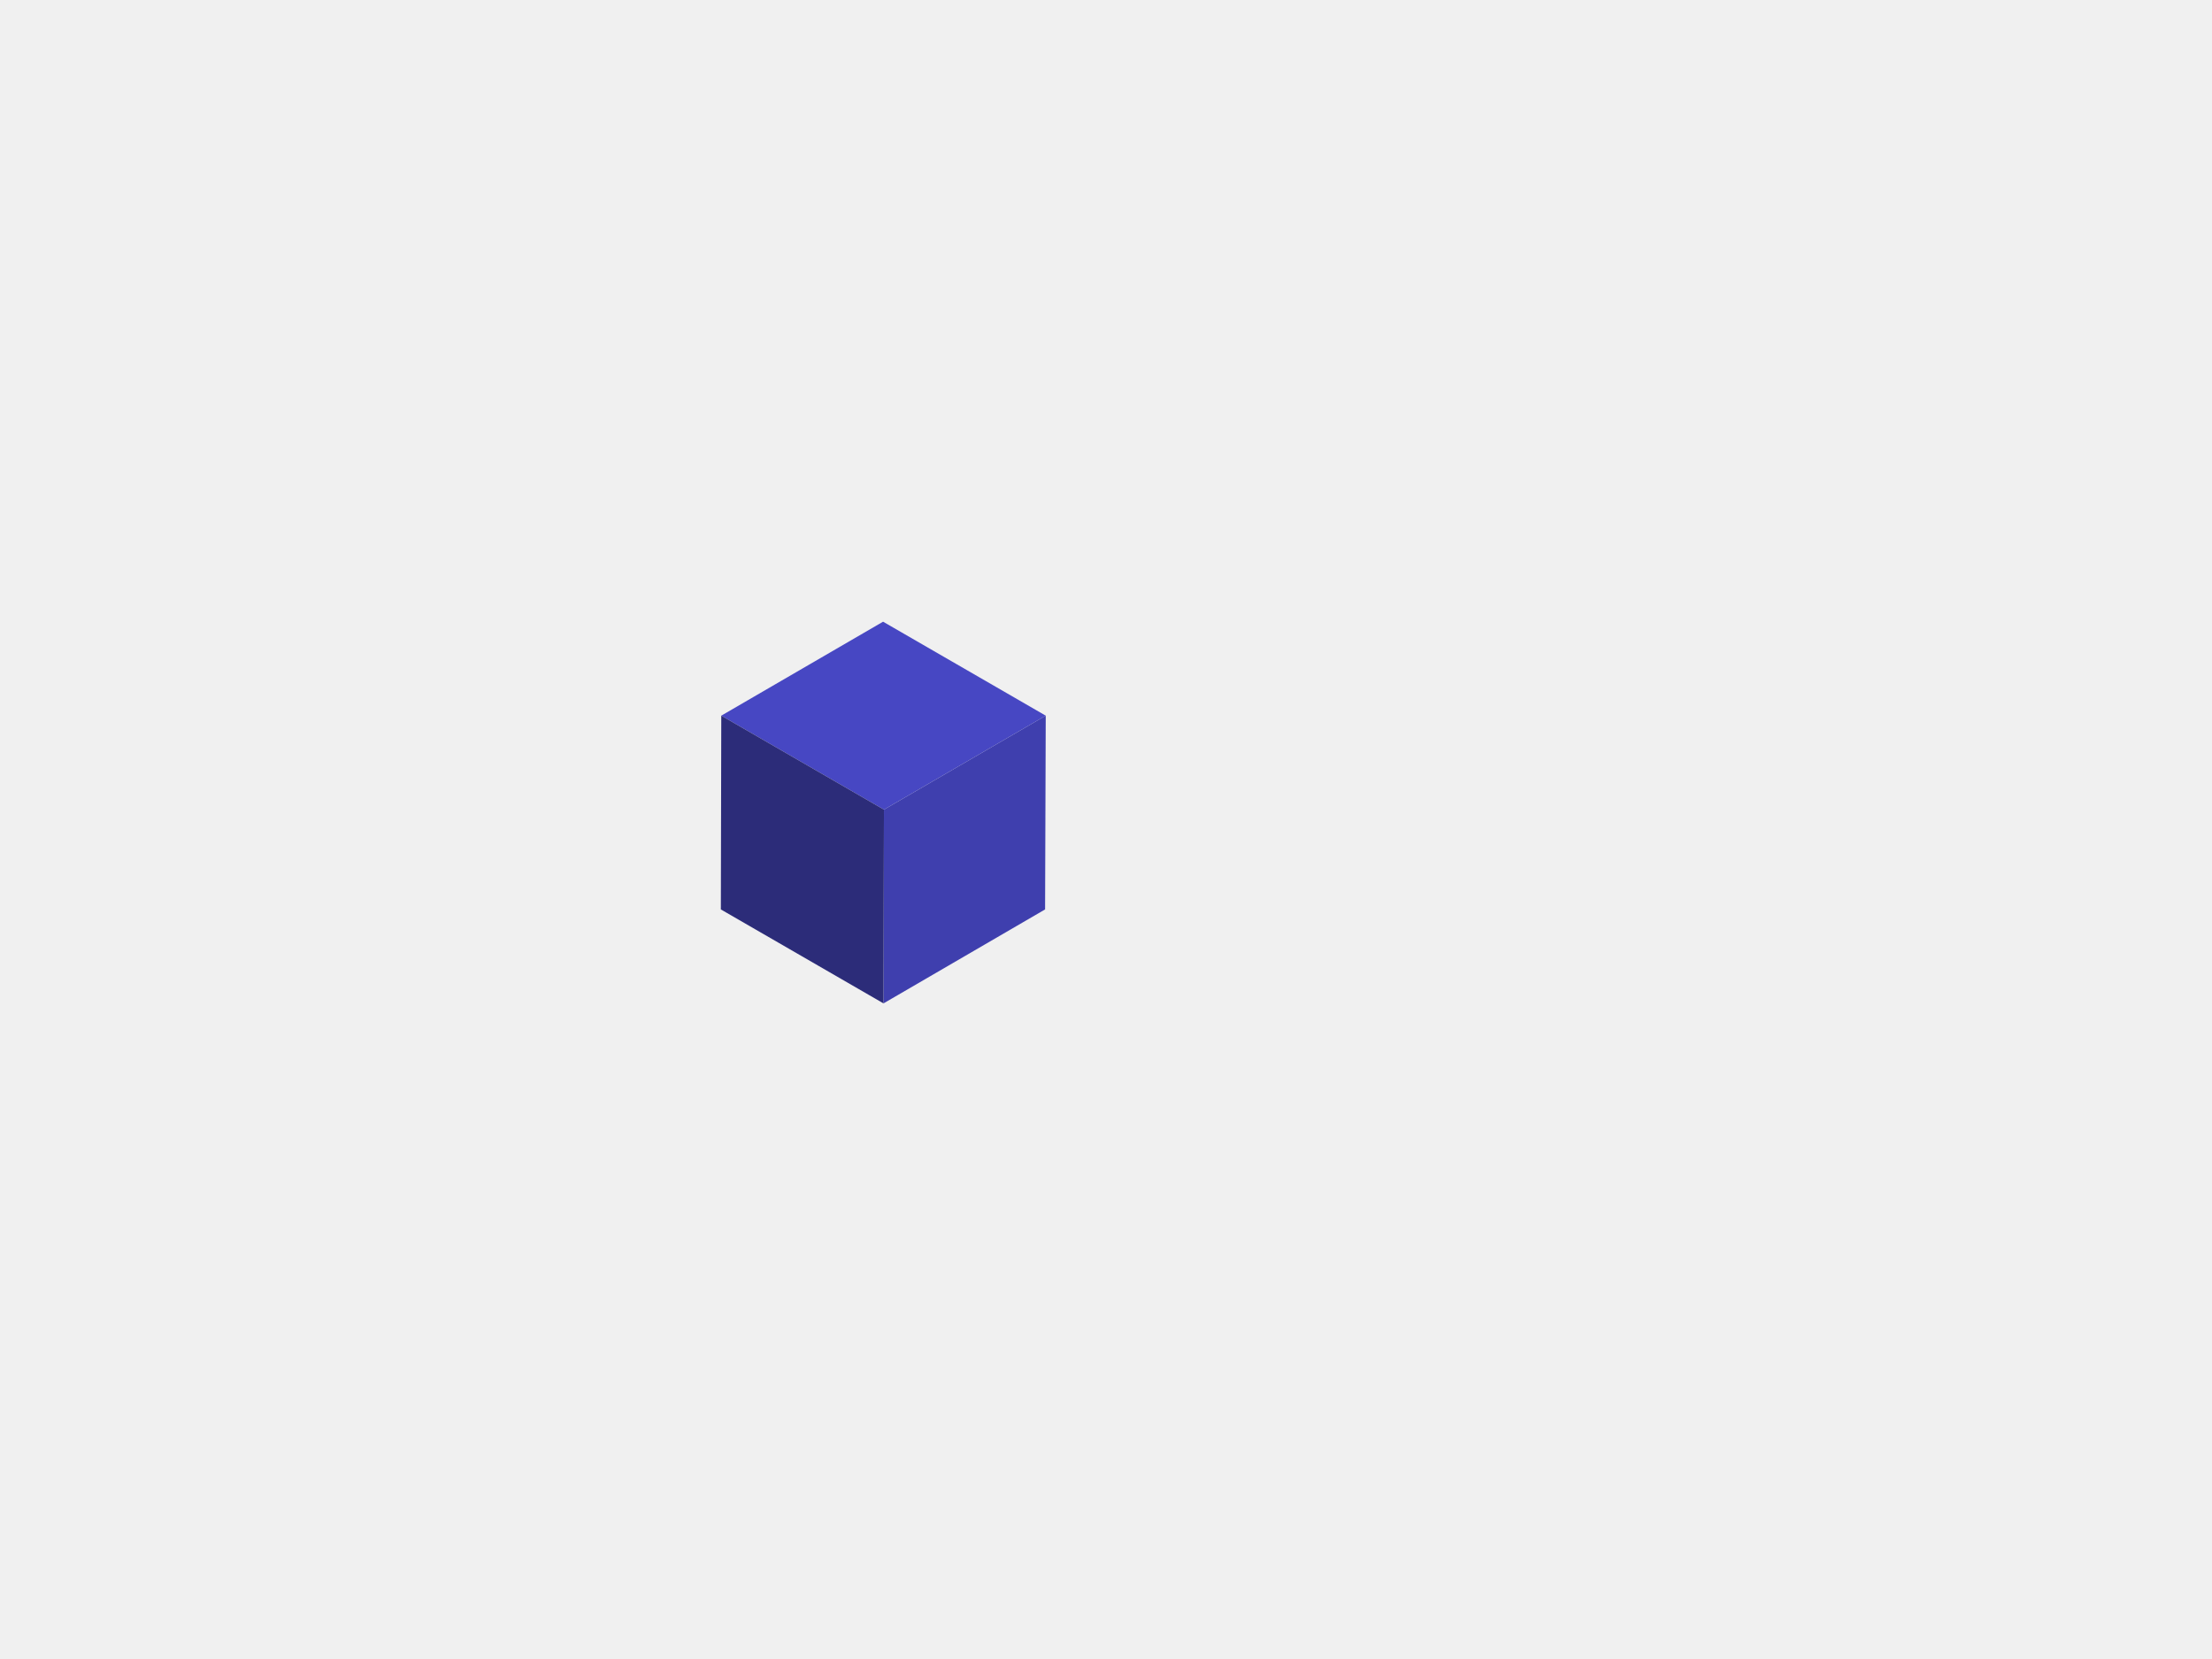
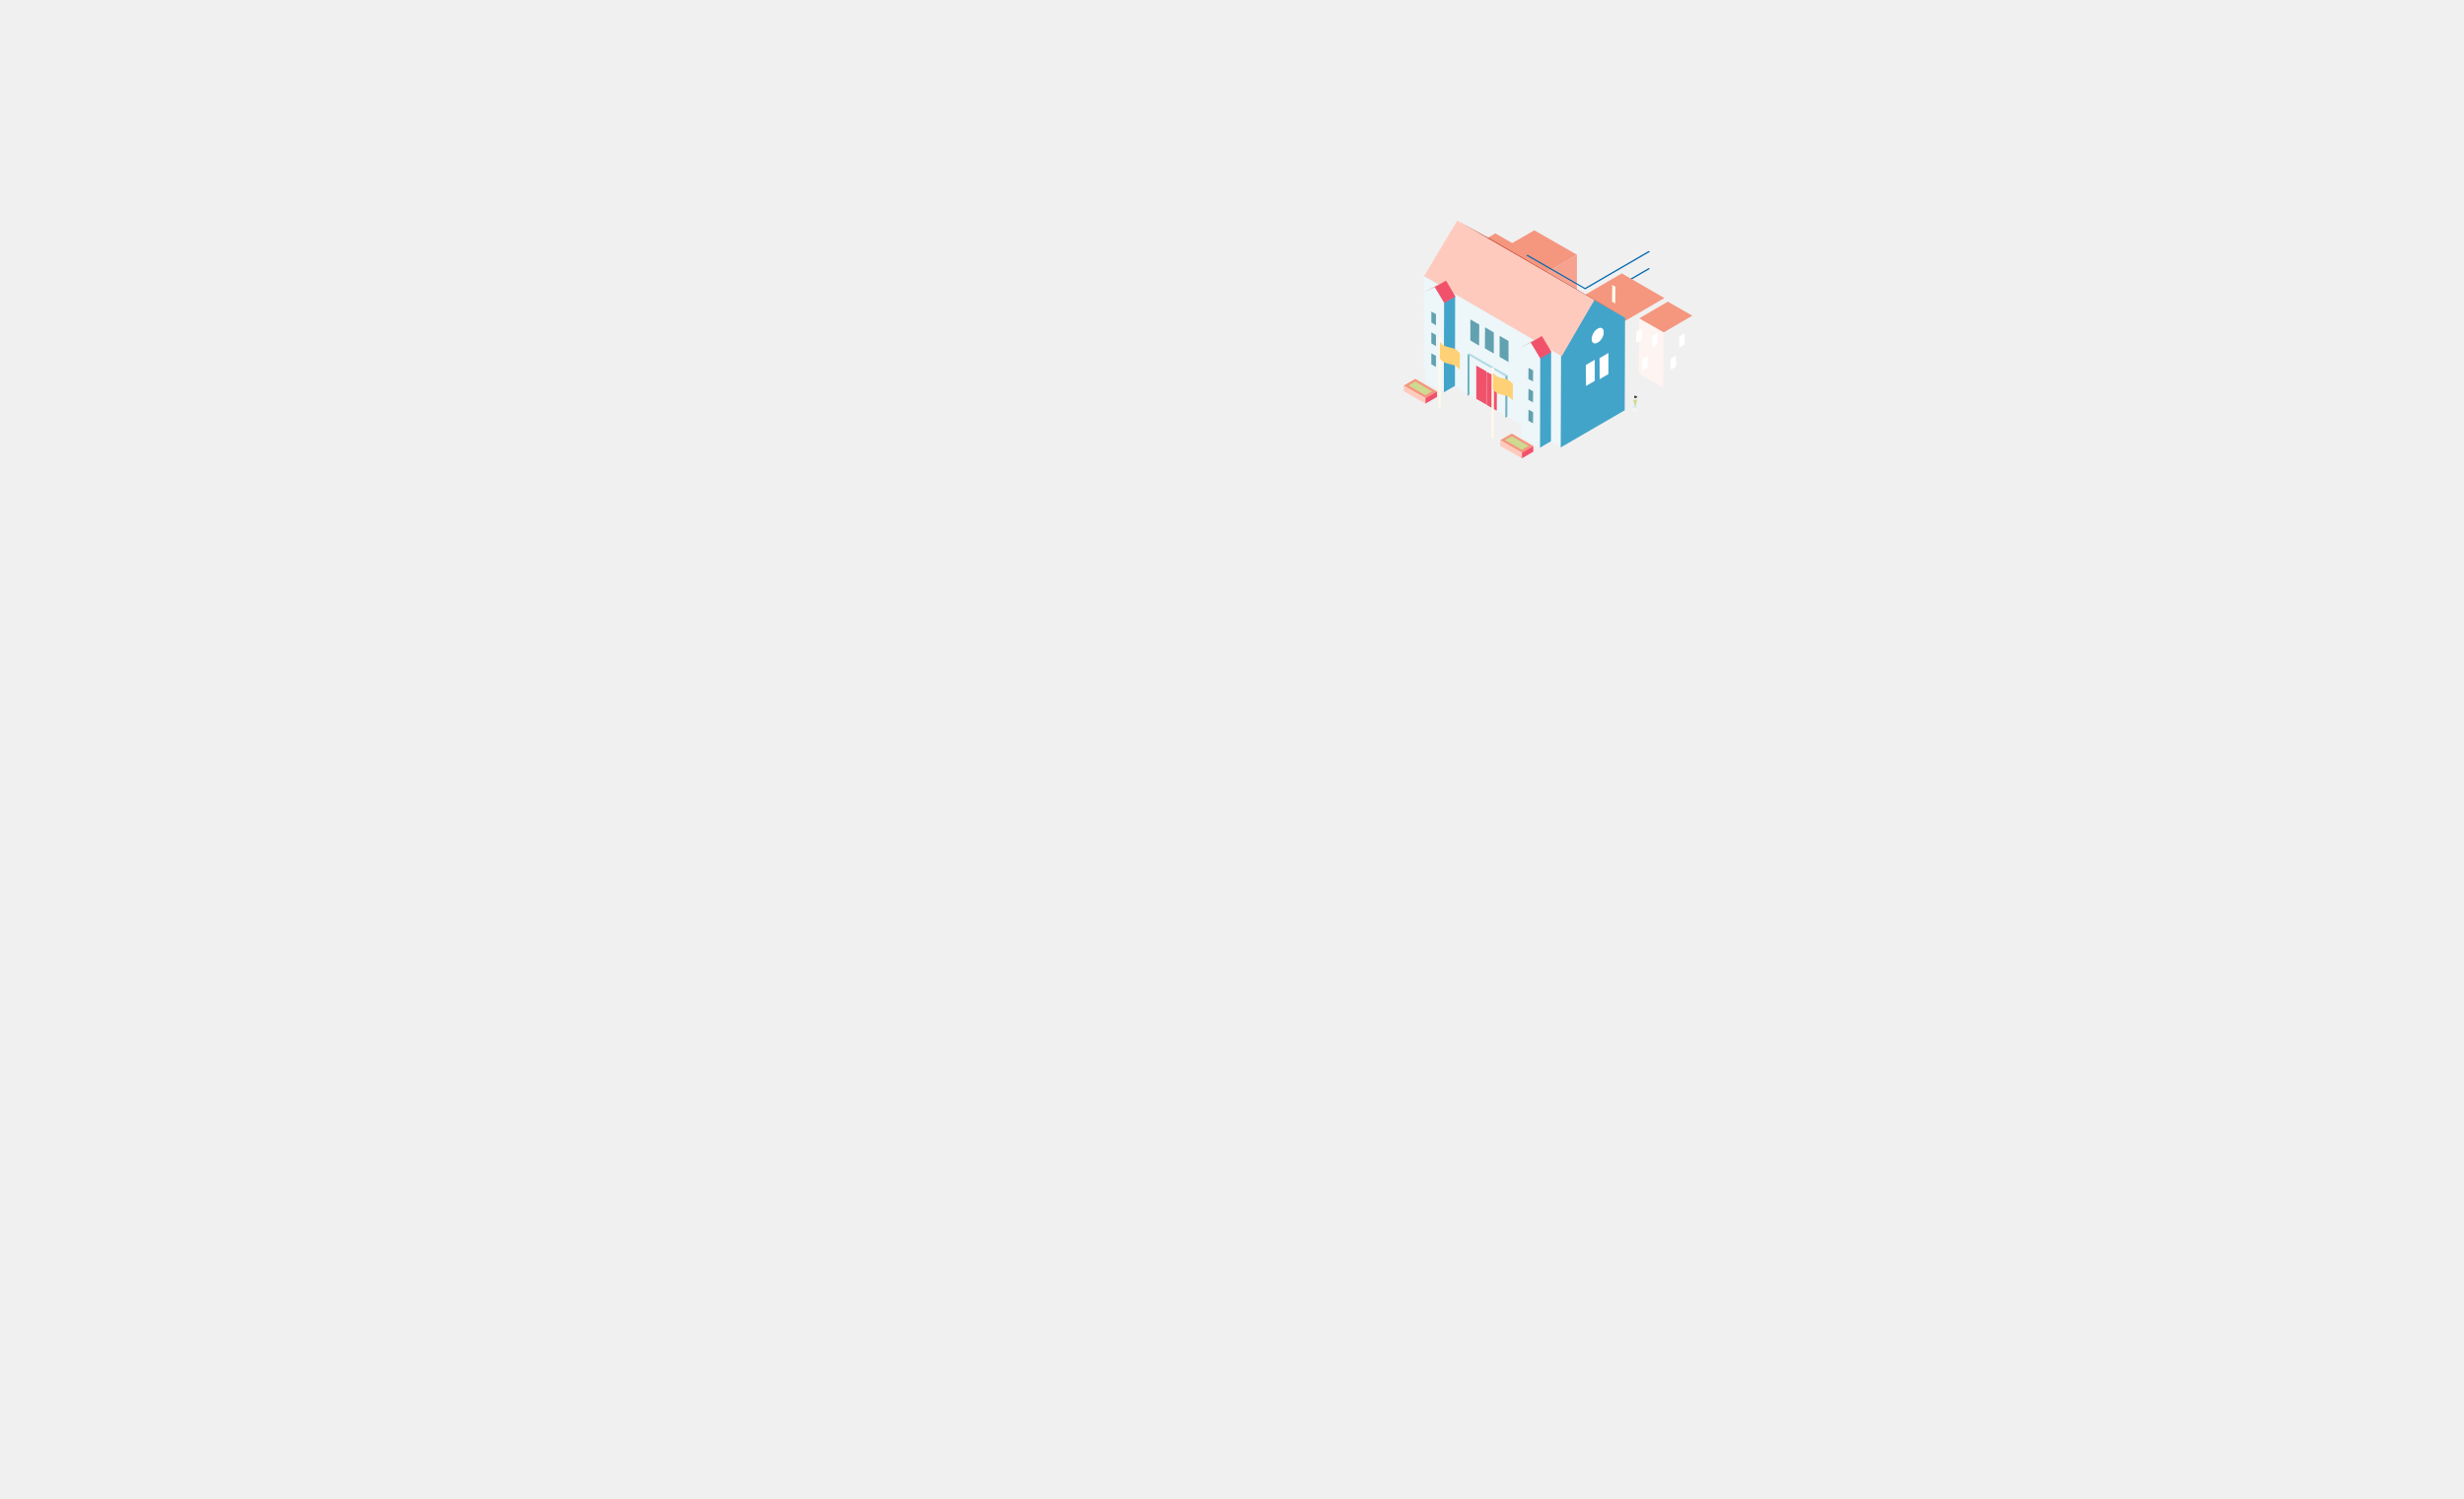
- <svg xmlns="http://www.w3.org/2000/svg" version="1.1" x="0px" y="0px" viewBox="0 0 1024 768" enable-background="new 0 0 1024 768" xml:space="preserve">
-   <g display="inline">
-     <g enable-background="new">
-       <g>
-         <polygon fill="#4747C3" points="484.1,331.3 409.2,374.8 333.9,331.3 408.8,287.8" />
-       </g>
-       <g>
-         <polygon fill="#3F3FAE" points="484.1,331.3 483.8,421 409,464.5 409.2,374.8" />
-       </g>
-       <g>
-         <polygon fill="#2C2C79" points="409.2,374.8 409,464.5 333.7,421 333.9,331.3" />
-       </g>
-     </g>
-   </g>
-   <g display="inline">
-     <g enable-background="new">
-       <defs>
-         <polygon id="SVGID_11_" enable-background="new" points="258.8,464.4 333.7,420.9 409,464.4 334.1,507.9     " />
-       </defs>
-       <clipPath id="SVGID_12_">
-         <use xlinkHref="#SVGID_11_" overflow="visible" />
-       </clipPath>
-       <g clip-path="url(#SVGID_12_)">
-         <polyline fill="#282828" points="409,464.4 333.7,420.9 258.8,464.4 334.1,507.9 409,464.4" />
-       </g>
-     </g>
-   </g>
+ <svg xmlns="http://www.w3.org/2000/svg" xmlns:xlink="http://www.w3.org/1999/xlink" version="1.1" id="Calque_1" x="0px" y="0px" viewBox="0 0 1440 875.8" enable-background="new 0 0 1440 875.8" xml:space="preserve">
+   <polygon fill="#F5967F" points="888.2,144.6 871.4,154.4 857.1,146.2 873.9,136.4 " />
+   <polygon fill="#F6A28F" points="888.2,144.6 888.1,177 871.3,186.7 871.4,154.4 " />
+   <polygon fill="#FEF4F2" points="871.4,154.4 871.3,186.7 857,178.5 857.1,146.2 " />
+   <polygon fill="#F5967F" points="921.6,148.9 898.4,162.4 873.5,148 896.7,134.6 " />
+   <polygon fill="#F6A28F" points="921.6,148.9 921.5,201.1 898.3,214.6 898.4,162.4 " />
+   <g enable-background="new    ">
+     <defs>
+       <polygon id="SVGID_302_" enable-background="new    " points="892,149.3 929.9,127.2 964.3,147.1 926.4,169.1   " />
+     </defs>
+     <clipPath id="SVGID_1_">
+       <use xlink:href="#SVGID_302_" overflow="visible" />
+     </clipPath>
+     <polyline clip-path="url(#SVGID_1_)" fill="#0066AE" points="964.3,147.1 963.5,146.7 926.3,168.3 892.7,148.9 892,149.3   926.4,169.1 964.3,147.1  " />
+   </g>
+   <g enable-background="new    ">
+     <defs>
+       <polygon id="SVGID_301_" enable-background="new    " points="892,159.3 929.9,137.2 964.3,157.1 926.4,179.1   " />
+     </defs>
+     <clipPath id="SVGID_2_">
+       <use xlink:href="#SVGID_301_" overflow="visible" />
+     </clipPath>
+     <polyline clip-path="url(#SVGID_2_)" fill="#0066AE" points="964.3,157.1 963.5,156.7 926.3,178.3 892.7,158.8 892,159.3   926.4,179.1 964.3,157.1  " />
+   </g>
+   <polygon fill="#F5967F" points="989,184.5 972.2,194.3 957.9,186.1 974.7,176.3 " />
+   <polygon fill="#FEF4F2" points="972.2,194.3 972.1,226.6 957.8,218.4 957.9,186.1 " />
+   <polygon fill="#F5967F" points="972.7,174.2 949.5,187.7 924.6,173.3 947.8,159.8 " />
+   <polygon fill="#FFF9EA" points="944.1,167.6 944,177.4 942.1,176.3 942.2,166.5 " />
+   <g enable-background="new    ">
+     <defs>
+       <polygon id="SVGID_300_" enable-background="new    " points="956.3,200.5 956.3,194 959.4,192.2 959.4,198.7   " />
+     </defs>
+     <clipPath id="SVGID_3_">
+       <use xlink:href="#SVGID_300_" overflow="visible" />
+     </clipPath>
+     <polyline clip-path="url(#SVGID_3_)" fill="#FFFFFF" points="959.4,192.2 956.3,194 956.3,200.5 959.4,198.7 959.4,192.2  " />
+   </g>
+   <g enable-background="new    ">
+     <defs>
+       <polygon id="SVGID_299_" enable-background="new    " points="965.6,202.9 965.5,196.4 968.7,194.6 968.7,201.1   " />
+     </defs>
+     <clipPath id="SVGID_4_">
+       <use xlink:href="#SVGID_299_" overflow="visible" />
+     </clipPath>
+     <polyline clip-path="url(#SVGID_4_)" fill="#FFFFFF" points="968.7,194.6 965.5,196.4 965.6,202.9 968.7,201.1 968.7,194.6  " />
+   </g>
+   <g enable-background="new    ">
+     <defs>
+       <polygon id="SVGID_298_" enable-background="new    " points="959.7,216.6 959.7,210.1 962.8,208.2 962.9,214.8   " />
+     </defs>
+     <clipPath id="SVGID_5_">
+       <use xlink:href="#SVGID_298_" overflow="visible" />
+     </clipPath>
+     <polyline clip-path="url(#SVGID_5_)" fill="#FFFFFF" points="962.8,208.2 959.7,210.1 959.7,216.6 962.9,214.8 962.8,208.2  " />
+   </g>
+   <g enable-background="new    ">
+     <defs>
+       <polygon id="SVGID_297_" enable-background="new    " points="981.4,203.1 981.4,196.6 984.5,194.8 984.5,201.3   " />
+     </defs>
+     <clipPath id="SVGID_6_">
+       <use xlink:href="#SVGID_297_" overflow="visible" />
+     </clipPath>
+     <polyline clip-path="url(#SVGID_6_)" fill="#FFFFFF" points="984.5,194.8 981.4,196.6 981.4,203.1 984.5,201.3 984.5,194.8  " />
+   </g>
+   <g enable-background="new    ">
+     <defs>
+       <polygon id="SVGID_296_" enable-background="new    " points="976.4,216.1 976.4,209.6 979.5,207.8 979.5,214.3   " />
+     </defs>
+     <clipPath id="SVGID_7_">
+       <use xlink:href="#SVGID_296_" overflow="visible" />
+     </clipPath>
+     <polyline clip-path="url(#SVGID_7_)" fill="#FFFFFF" points="979.5,207.8 976.4,209.6 976.4,216.1 979.5,214.3 979.5,207.8  " />
+   </g>
+   <polygon fill="#EDF6F9" points="912.3,207.5 912.1,261.5 832.1,215.3 832.3,161.3 " />
+   <polygon fill="#B6DCE8" points="832.3,161.3 869.7,139.5 949.7,185.7 912.3,207.5 " />
+   <polygon fill="#43A4C9" points="949.7,185.7 931.7,175.4 912.3,207.5 912.1,261.5 949.5,239.8 949.7,185.7 " />
+   <polygon fill="#C1432F" points="931.7,175.4 851.6,129 870.6,139.4 950.7,186.2 " />
+   <polygon fill="#FFCABE" points="912.7,208.2 832.3,161.3 851.6,129 931.7,175.4 " />
+   <polygon fill="#43A4C9" points="900,209.2 906.5,205.5 906.4,257.9 899.9,261.7 " />
+   <polygon fill="#B6DCE8" points="889.2,203 895.7,199.2 906.5,205.5 900,209.2 " />
+   <polygon fill="#43A4C9" points="843.9,176.8 850.4,173.1 850.3,225.5 843.8,229.3 " />
+   <polygon fill="#B6DCE8" points="833.1,170.6 839.6,166.8 850.4,173.1 843.9,176.8 " />
+   <polygon fill="#F4A395" points="888.7,203.2 895.7,199.2 901.1,196.4 894.6,200.2 " />
+   <polygon fill="#EDF6F9" points="900,209.3 900,209.2 900,209.2 900,209.2 894.6,200.2 889.2,203 889.2,203 889,255.4 899.9,261.7  900,209.2 " />
+   <polygon fill="#F1526B" points="894.6,200.2 901.1,196.4 906.7,205.7 900.2,209.5 " />
+   <polygon fill="#F4A395" points="832.8,170.7 839.6,166.8 845.1,164 838.4,168 " />
+   <polygon fill="#EDF6F9" points="838.5,167.8 833.1,170.6 832.9,223 843.8,229.3 843.9,176.8 " />
+   <polygon fill="#F1526B" points="838.5,167.8 845.1,164 850.6,173.3 844.1,177.1 " />
+   <g>
+     <defs>
+       <polygon id="SVGID_295_" points="862.8,233 862.8,213.8 868.6,217.1 868.5,236.3   " />
+     </defs>
+     <use xlink:href="#SVGID_295_" overflow="visible" fill="#F1526B" />
+     <clipPath id="SVGID_8_">
+       <use xlink:href="#SVGID_295_" overflow="visible" />
+     </clipPath>
+     <polyline clip-path="url(#SVGID_8_)" fill="#F1526B" points="868.6,217.1 862.8,213.8 862.8,233 868.5,236.3 868.6,217.1  " />
+   </g>
+   <g>
+     <defs>
+       <polygon id="SVGID_294_" points="868.9,236.6 868.9,217.4 874.7,220.7 874.6,239.9   " />
+     </defs>
+     <use xlink:href="#SVGID_294_" overflow="visible" fill="#F1526B" />
+     <clipPath id="SVGID_9_">
+       <use xlink:href="#SVGID_294_" overflow="visible" />
+     </clipPath>
+     <polyline clip-path="url(#SVGID_9_)" fill="#F1526B" points="874.7,220.7 868.9,217.4 868.9,236.6 874.6,239.9 874.7,220.7  " />
+   </g>
+   <polygon fill="#6FB1C1" points="857.6,231.4 857.7,207.2 858.8,206.5 858.8,230.7 " />
+   <polygon fill="#6FB1C1" points="879.8,220 881,219.3 880.9,243.5 879.7,244.2 " />
+   <polygon fill="#B0DAE6" points="857.7,207.2 858.8,206.5 881,219.3 879.8,220 " />
+   <g enable-background="new    ">
+     <defs>
+       <polygon id="SVGID_293_" enable-background="new    " points="893.2,221.5 893.3,215 896,216.5 895.9,223   " />
+     </defs>
+     <clipPath id="SVGID_10_">
+       <use xlink:href="#SVGID_293_" overflow="visible" />
+     </clipPath>
+     <polyline clip-path="url(#SVGID_10_)" fill="#62A1AF" points="896,216.5 893.3,215 893.2,221.5 895.9,223 896,216.5  " />
+   </g>
+   <g enable-background="new    ">
+     <defs>
+       <polygon id="SVGID_292_" enable-background="new    " points="893.2,233.7 893.3,227.2 896,228.7 895.9,235.2   " />
+     </defs>
+     <clipPath id="SVGID_11_">
+       <use xlink:href="#SVGID_292_" overflow="visible" />
+     </clipPath>
+     <polyline clip-path="url(#SVGID_11_)" fill="#62A1AF" points="896,228.7 893.3,227.2 893.2,233.7 895.9,235.2 896,228.7  " />
+   </g>
+   <g enable-background="new    ">
+     <defs>
+       <polygon id="SVGID_291_" enable-background="new    " points="893.2,245.9 893.3,239.4 896,240.9 895.9,247.4   " />
+     </defs>
+     <clipPath id="SVGID_12_">
+       <use xlink:href="#SVGID_291_" overflow="visible" />
+     </clipPath>
+     <polyline clip-path="url(#SVGID_12_)" fill="#62A1AF" points="896,240.9 893.3,239.4 893.2,245.9 895.9,247.4 896,240.9  " />
+   </g>
+   <g enable-background="new    ">
+     <defs>
+       <polygon id="SVGID_290_" enable-background="new    " points="836.5,188.5 836.5,182.1 839.2,183.6 839.2,190.1   " />
+     </defs>
+     <clipPath id="SVGID_13_">
+       <use xlink:href="#SVGID_290_" overflow="visible" />
+     </clipPath>
+     <polyline clip-path="url(#SVGID_13_)" fill="#62A1AF" points="839.2,183.6 836.5,182.1 836.5,188.5 839.2,190.1 839.2,183.6  " />
+   </g>
+   <g enable-background="new    ">
+     <defs>
+       <polygon id="SVGID_289_" enable-background="new    " points="836.5,200.7 836.5,194.2 839.2,195.8 839.2,202.3   " />
+     </defs>
+     <clipPath id="SVGID_14_">
+       <use xlink:href="#SVGID_289_" overflow="visible" />
+     </clipPath>
+     <polyline clip-path="url(#SVGID_14_)" fill="#62A1AF" points="839.2,195.8 836.5,194.2 836.5,200.7 839.2,202.3 839.2,195.8  " />
+   </g>
+   <g enable-background="new    ">
+     <defs>
+       <polygon id="SVGID_288_" enable-background="new    " points="836.5,212.9 836.5,206.5 839.2,208 839.2,214.5   " />
+     </defs>
+     <clipPath id="SVGID_15_">
+       <use xlink:href="#SVGID_288_" overflow="visible" />
+     </clipPath>
+     <polyline clip-path="url(#SVGID_15_)" fill="#62A1AF" points="839.2,208 836.5,206.5 836.5,212.9 839.2,214.5 839.2,208  " />
+   </g>
+   <g enable-background="new    ">
+     <defs>
+       <polygon id="SVGID_287_" enable-background="new    " points="867.8,203.6 867.9,191.3 873,194.3 873,206.6   " />
+     </defs>
+     <clipPath id="SVGID_16_">
+       <use xlink:href="#SVGID_287_" overflow="visible" />
+     </clipPath>
+     <polyline clip-path="url(#SVGID_16_)" fill="#62A1AF" points="873,194.3 867.9,191.3 867.8,203.6 873,206.6 873,194.3  " />
+   </g>
+   <g enable-background="new    ">
+     <defs>
+       <polygon id="SVGID_286_" enable-background="new    " points="876.4,208.6 876.4,196.3 881.6,199.3 881.6,211.6   " />
+     </defs>
+     <clipPath id="SVGID_17_">
+       <use xlink:href="#SVGID_286_" overflow="visible" />
+     </clipPath>
+     <polyline clip-path="url(#SVGID_17_)" fill="#62A1AF" points="881.6,199.3 876.4,196.3 876.4,208.6 881.6,211.6 881.6,199.3  " />
+   </g>
+   <g enable-background="new    ">
+     <defs>
+       <polygon id="SVGID_285_" enable-background="new    " points="859.3,199 859.3,186.7 864.5,189.7 864.4,202   " />
+     </defs>
+     <clipPath id="SVGID_18_">
+       <use xlink:href="#SVGID_285_" overflow="visible" />
+     </clipPath>
+     <polyline clip-path="url(#SVGID_18_)" fill="#62A1AF" points="864.5,189.7 859.3,186.7 859.3,199 864.4,202 864.5,189.7  " />
+   </g>
+   <g enable-background="new    ">
+     <defs>
+       <polygon id="SVGID_284_" enable-background="new    " points="926.9,225.6 926.8,213.3 932,210.3 932,222.6   " />
+     </defs>
+     <clipPath id="SVGID_19_">
+       <use xlink:href="#SVGID_284_" overflow="visible" />
+     </clipPath>
+     <polyline clip-path="url(#SVGID_19_)" fill="#FFFFFF" points="932,210.3 926.8,213.3 926.9,225.6 932,222.6 932,210.3  " />
+   </g>
+   <g enable-background="new    ">
+     <defs>
+       <polygon id="SVGID_283_" enable-background="new    " points="934.9,221.6 934.8,209.3 940,206.3 940,218.6   " />
+     </defs>
+     <clipPath id="SVGID_20_">
+       <use xlink:href="#SVGID_283_" overflow="visible" />
+     </clipPath>
+     <polyline clip-path="url(#SVGID_20_)" fill="#FFFFFF" points="940,206.3 934.8,209.3 934.9,221.6 940,218.6 940,206.3  " />
+   </g>
+   <g enable-background="new    ">
+     <defs>
+       <polygon id="SVGID_282_" enable-background="new    " points="930.1,202.3 930.1,194.1 937.2,190 937.2,198.2   " />
+     </defs>
+     <clipPath id="SVGID_21_">
+       <use xlink:href="#SVGID_282_" overflow="visible" />
+     </clipPath>
+     <path clip-path="url(#SVGID_21_)" fill="#FFFFFF" d="M933.7,192.1c-2,1.1-3.5,3.9-3.5,6.1c0,2.3,1.6,3.2,3.6,2   c2-1.1,3.5-3.9,3.5-6.1C937.2,191.8,935.6,190.9,933.7,192.1" />
+   </g>
+   <path fill="#FFF9EA" d="M873.1,215l-0.1,40.8c0,0.1-0.1,0.2-0.2,0.3c-0.3,0.2-0.7,0.2-1,0c-0.1-0.1-0.2-0.2-0.2-0.3l0.1-40.8  c0,0.1,0.1,0.2,0.2,0.3c0.3,0.2,0.7,0.2,1,0C873,215.3,873.1,215.2,873.1,215z" />
+   <path fill="#FFF9EA" d="M872.9,214.8c0.3,0.2,0.3,0.4,0,0.6c-0.3,0.2-0.7,0.2-1,0c-0.3-0.2-0.3-0.4,0-0.6  C872.2,214.6,872.6,214.6,872.9,214.8z" />
+   <g enable-background="new    ">
+     <defs>
+       <polygon id="SVGID_281_" enable-background="new    " points="872.5,228.3 872.5,216.9 884.2,223.7 884.1,235.1   " />
+     </defs>
+     <clipPath id="SVGID_22_">
+       <use xlink:href="#SVGID_281_" overflow="visible" />
+     </clipPath>
+     <path clip-path="url(#SVGID_22_)" fill="#FFD176" d="M881.7,222.2c-1.1-0.6-2.2-0.9-3.4-1.1c-1.1-0.2-2.2-0.4-3.4-1.1   c-0.8-0.5-1.6-1.2-2.5-2.3c0,3.2,0,6.5,0,9.7c0.8,1.1,1.6,1.8,2.5,2.3c1.1,0.6,2.2,0.9,3.4,1.1c1.1,0.2,2.2,0.5,3.4,1.1   c0.8,0.5,1.6,1.2,2.5,2.3c0-3.2,0-6.5,0-9.7C883.3,223.4,882.5,222.7,881.7,222.2" />
+   </g>
+   <path fill="#FFF9EA" d="M842.1,197l-0.1,40.8c0,0.1-0.1,0.2-0.2,0.3c-0.3,0.2-0.7,0.2-1,0c-0.1-0.1-0.2-0.2-0.2-0.3l0.1-40.8  c0,0.1,0.1,0.2,0.2,0.3c0.3,0.2,0.7,0.2,1,0C842,197.3,842.1,197.2,842.1,197z" />
+   <path fill="#FFF9EA" d="M841.9,196.8c0.3,0.2,0.3,0.4,0,0.6c-0.3,0.2-0.7,0.2-1,0c-0.3-0.2-0.3-0.4,0-0.6  C841.2,196.6,841.6,196.6,841.9,196.8z" />
+   <g enable-background="new    ">
+     <defs>
+       <polygon id="SVGID_280_" enable-background="new    " points="841.5,210.3 841.5,198.9 853.2,205.7 853.1,217.1   " />
+     </defs>
+     <clipPath id="SVGID_23_">
+       <use xlink:href="#SVGID_280_" overflow="visible" />
+     </clipPath>
+     <path clip-path="url(#SVGID_23_)" fill="#FFD176" d="M850.7,204.2c-1.1-0.6-2.2-0.9-3.4-1.1c-1.1-0.2-2.2-0.5-3.4-1.1   c-0.8-0.5-1.6-1.2-2.5-2.3c0,3.2,0,6.5,0,9.7c0.8,1.1,1.6,1.8,2.5,2.3c1.1,0.6,2.2,0.9,3.4,1.1c1.1,0.2,2.2,0.5,3.4,1.1   c0.8,0.5,1.6,1.2,2.5,2.3c0-3.2,0-6.5,0-9.7C852.3,205.4,851.5,204.7,850.7,204.2" />
+   </g>
+   <polygon fill="#F5967F" points="896.1,260.7 889.4,264.6 876.7,257.3 883.5,253.4 " />
+   <polygon fill="#F1526B" points="896.1,260.7 896.1,264 889.4,267.9 889.4,264.6 " />
+   <polygon fill="#FFCABE" points="889.4,264.6 889.4,267.9 876.7,260.6 876.7,257.3 " />
+   <g enable-background="new    ">
+     <defs>
+       <polygon id="SVGID_279_" enable-background="new    " points="879.5,257.2 883.5,255 893.3,260.6 889.4,262.9   " />
+     </defs>
+     <clipPath id="SVGID_24_">
+       <use xlink:href="#SVGID_279_" overflow="visible" />
+     </clipPath>
+     <polyline clip-path="url(#SVGID_24_)" fill="#CEDA91" points="893.3,260.6 883.5,255 879.5,257.2 889.4,262.9 893.3,260.6  " />
+   </g>
+   <polygon fill="#F5967F" points="839.8,228.8 833,232.7 820.3,225.4 827.1,221.4 " />
+   <polygon fill="#F1526B" points="839.8,228.8 839.8,232 833,235.9 833,232.7 " />
+   <polygon fill="#FFCABE" points="833,232.7 833,235.9 820.3,228.6 820.3,225.4 " />
+   <g enable-background="new    ">
+     <defs>
+       <polygon id="SVGID_278_" enable-background="new    " points="823.2,225.3 827.1,223 836.9,228.7 833,231   " />
+     </defs>
+     <clipPath id="SVGID_25_">
+       <use xlink:href="#SVGID_278_" overflow="visible" />
+     </clipPath>
+     <polyline clip-path="url(#SVGID_25_)" fill="#CEDA91" points="836.9,228.7 827.1,223 823.2,225.3 833,231 836.9,228.7  " />
+   </g>
+   <ellipse fill="#FFFFFF" cx="955.7" cy="232.3" rx="0.7" ry="0.8" />
+   <path fill="#3F3F3F" d="M956.9,231.7c0,0,0,0.5-0.8,0.5c-0.7,0-0.8-0.4-0.8-0.4l-0.2,0.2c0,0-0.2-0.2,0.1-0.6c0,0,0.6-0.5,0.9,0.1  C956.4,231.9,956.9,231.7,956.9,231.7z" />
+   <path fill="#FFFFFF" d="M955.6,233v0.3c0,0,0.4-0.1,0.5,0.1c0,0,0,0.4-0.5,0.4c-0.5,0-0.6-0.5-0.6-0.5s0.3-0.1,0.4,0  c0,0,0-0.4,0-0.4L955.6,233z" />
+   <path fill="#FFFFFF" d="M956.5,234.8c0,0,0,2.5,0,2.5s0,0.2-0.1,0.2c-0.2,0-0.2-0.2-0.2-0.2l0-2.6L956.5,234.8z" />
+   <path fill="#FFFFFF" d="M955.1,238.1c0,0-0.1,2.5-0.1,2.5s0,0.2-0.2,0.2c-0.2,0-0.2-0.2-0.2-0.2l0.1-2.6L955.1,238.1z" />
+   <path fill="#FFFFFF" d="M956.3,238c0,0,0.1,2.5,0.1,2.5s0,0.2-0.1,0.2c-0.2,0-0.2-0.2-0.2-0.2l-0.2-2.6L956.3,238z" />
+   <path fill="#FFFFFF" d="M954.9,235c0,0,0,2.5,0,2.5s0,0.2-0.1,0.2c-0.2,0-0.2-0.2-0.2-0.2l0-2.6L954.9,235z" />
+   <path fill="#3F3F3F" d="M955.1,232.5c0,0,0.6,0.6,1.3,0.1c0,0,0,0,0,0c0.1-0.1,0.3-0.7-0.1-1c0-0.1-1.1,0-1.1,0  S954.9,232,955.1,232.5z" />
+   <polygon fill="#BCE5EC" points="956.3,236.4 956.4,238.6 955.9,238.6 955.8,236.9 955.3,237 955.3,238.6 954.7,238.6 954.8,236.5  " />
+   <path fill="#CEDA91" d="M956.1,233.3c0,0,0.6,0,0.6,1.6c0,0-0.3,0-0.3,0v1.7l-1.5,0V235l-0.4-0.1c0,0-0.1-1.6,0.7-1.6  c0,0-0.1,0.4,0.4,0.4C955.6,233.8,956.1,233.8,956.1,233.3z" />
</svg>
